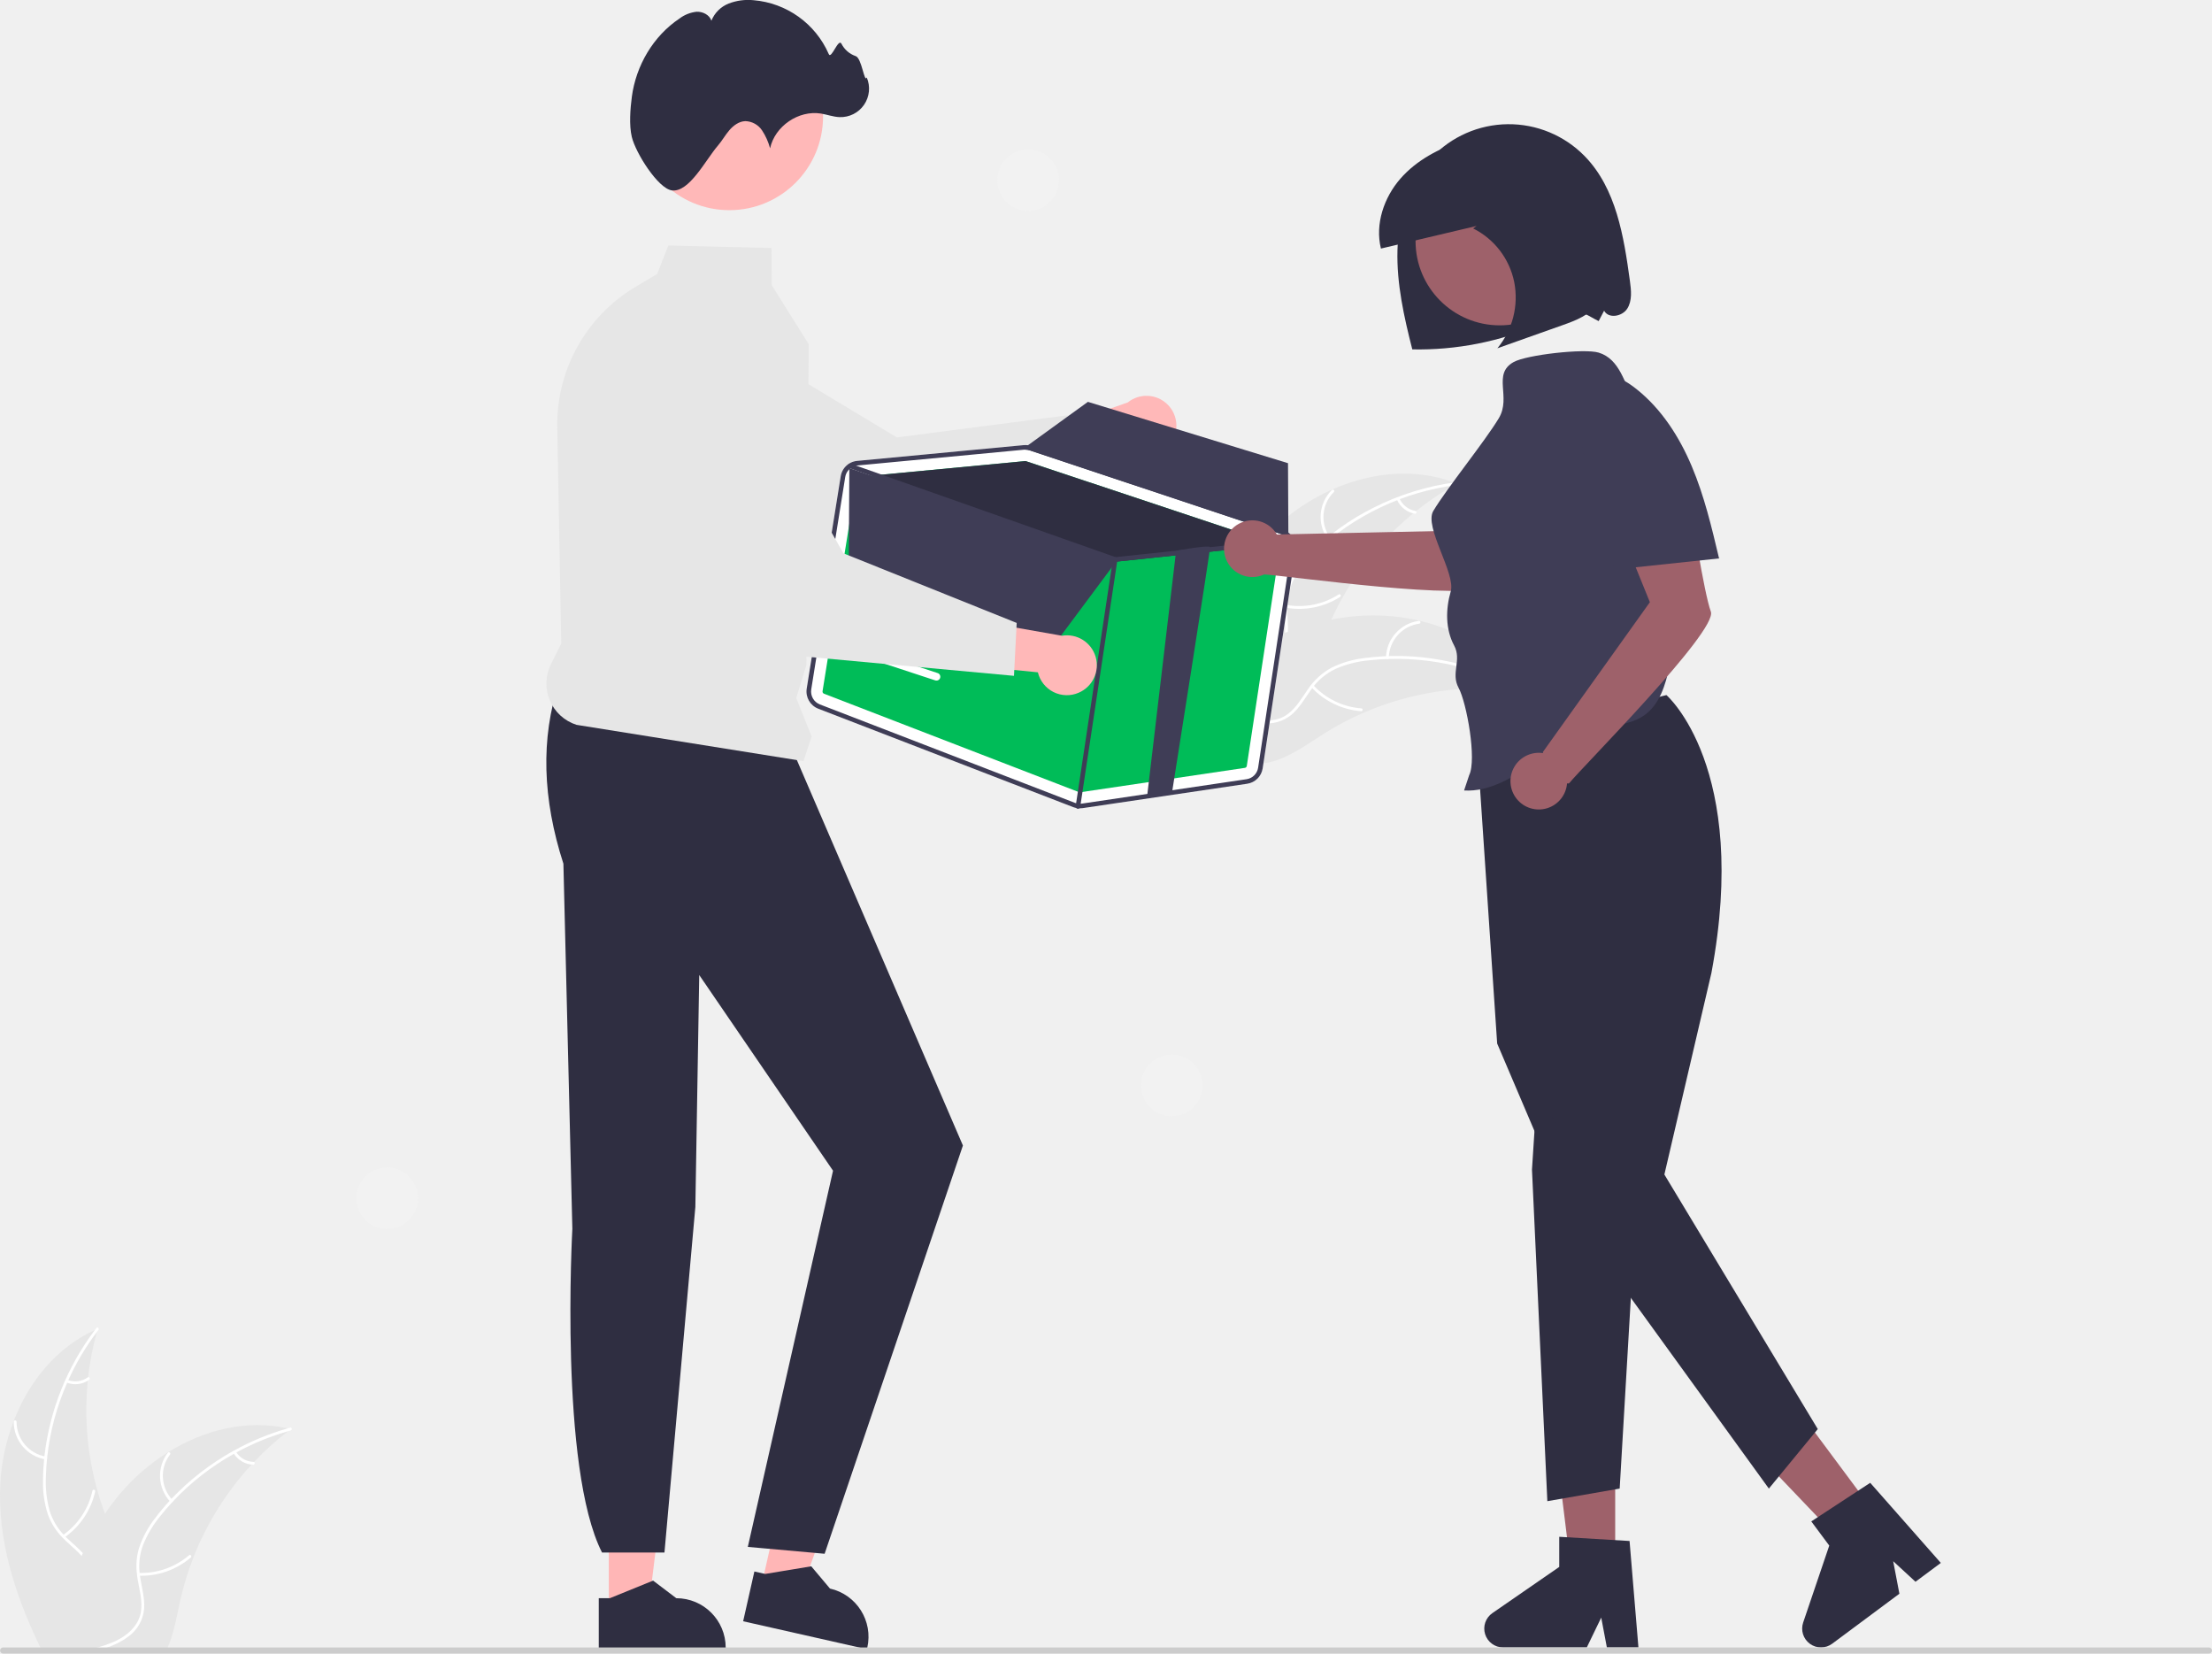
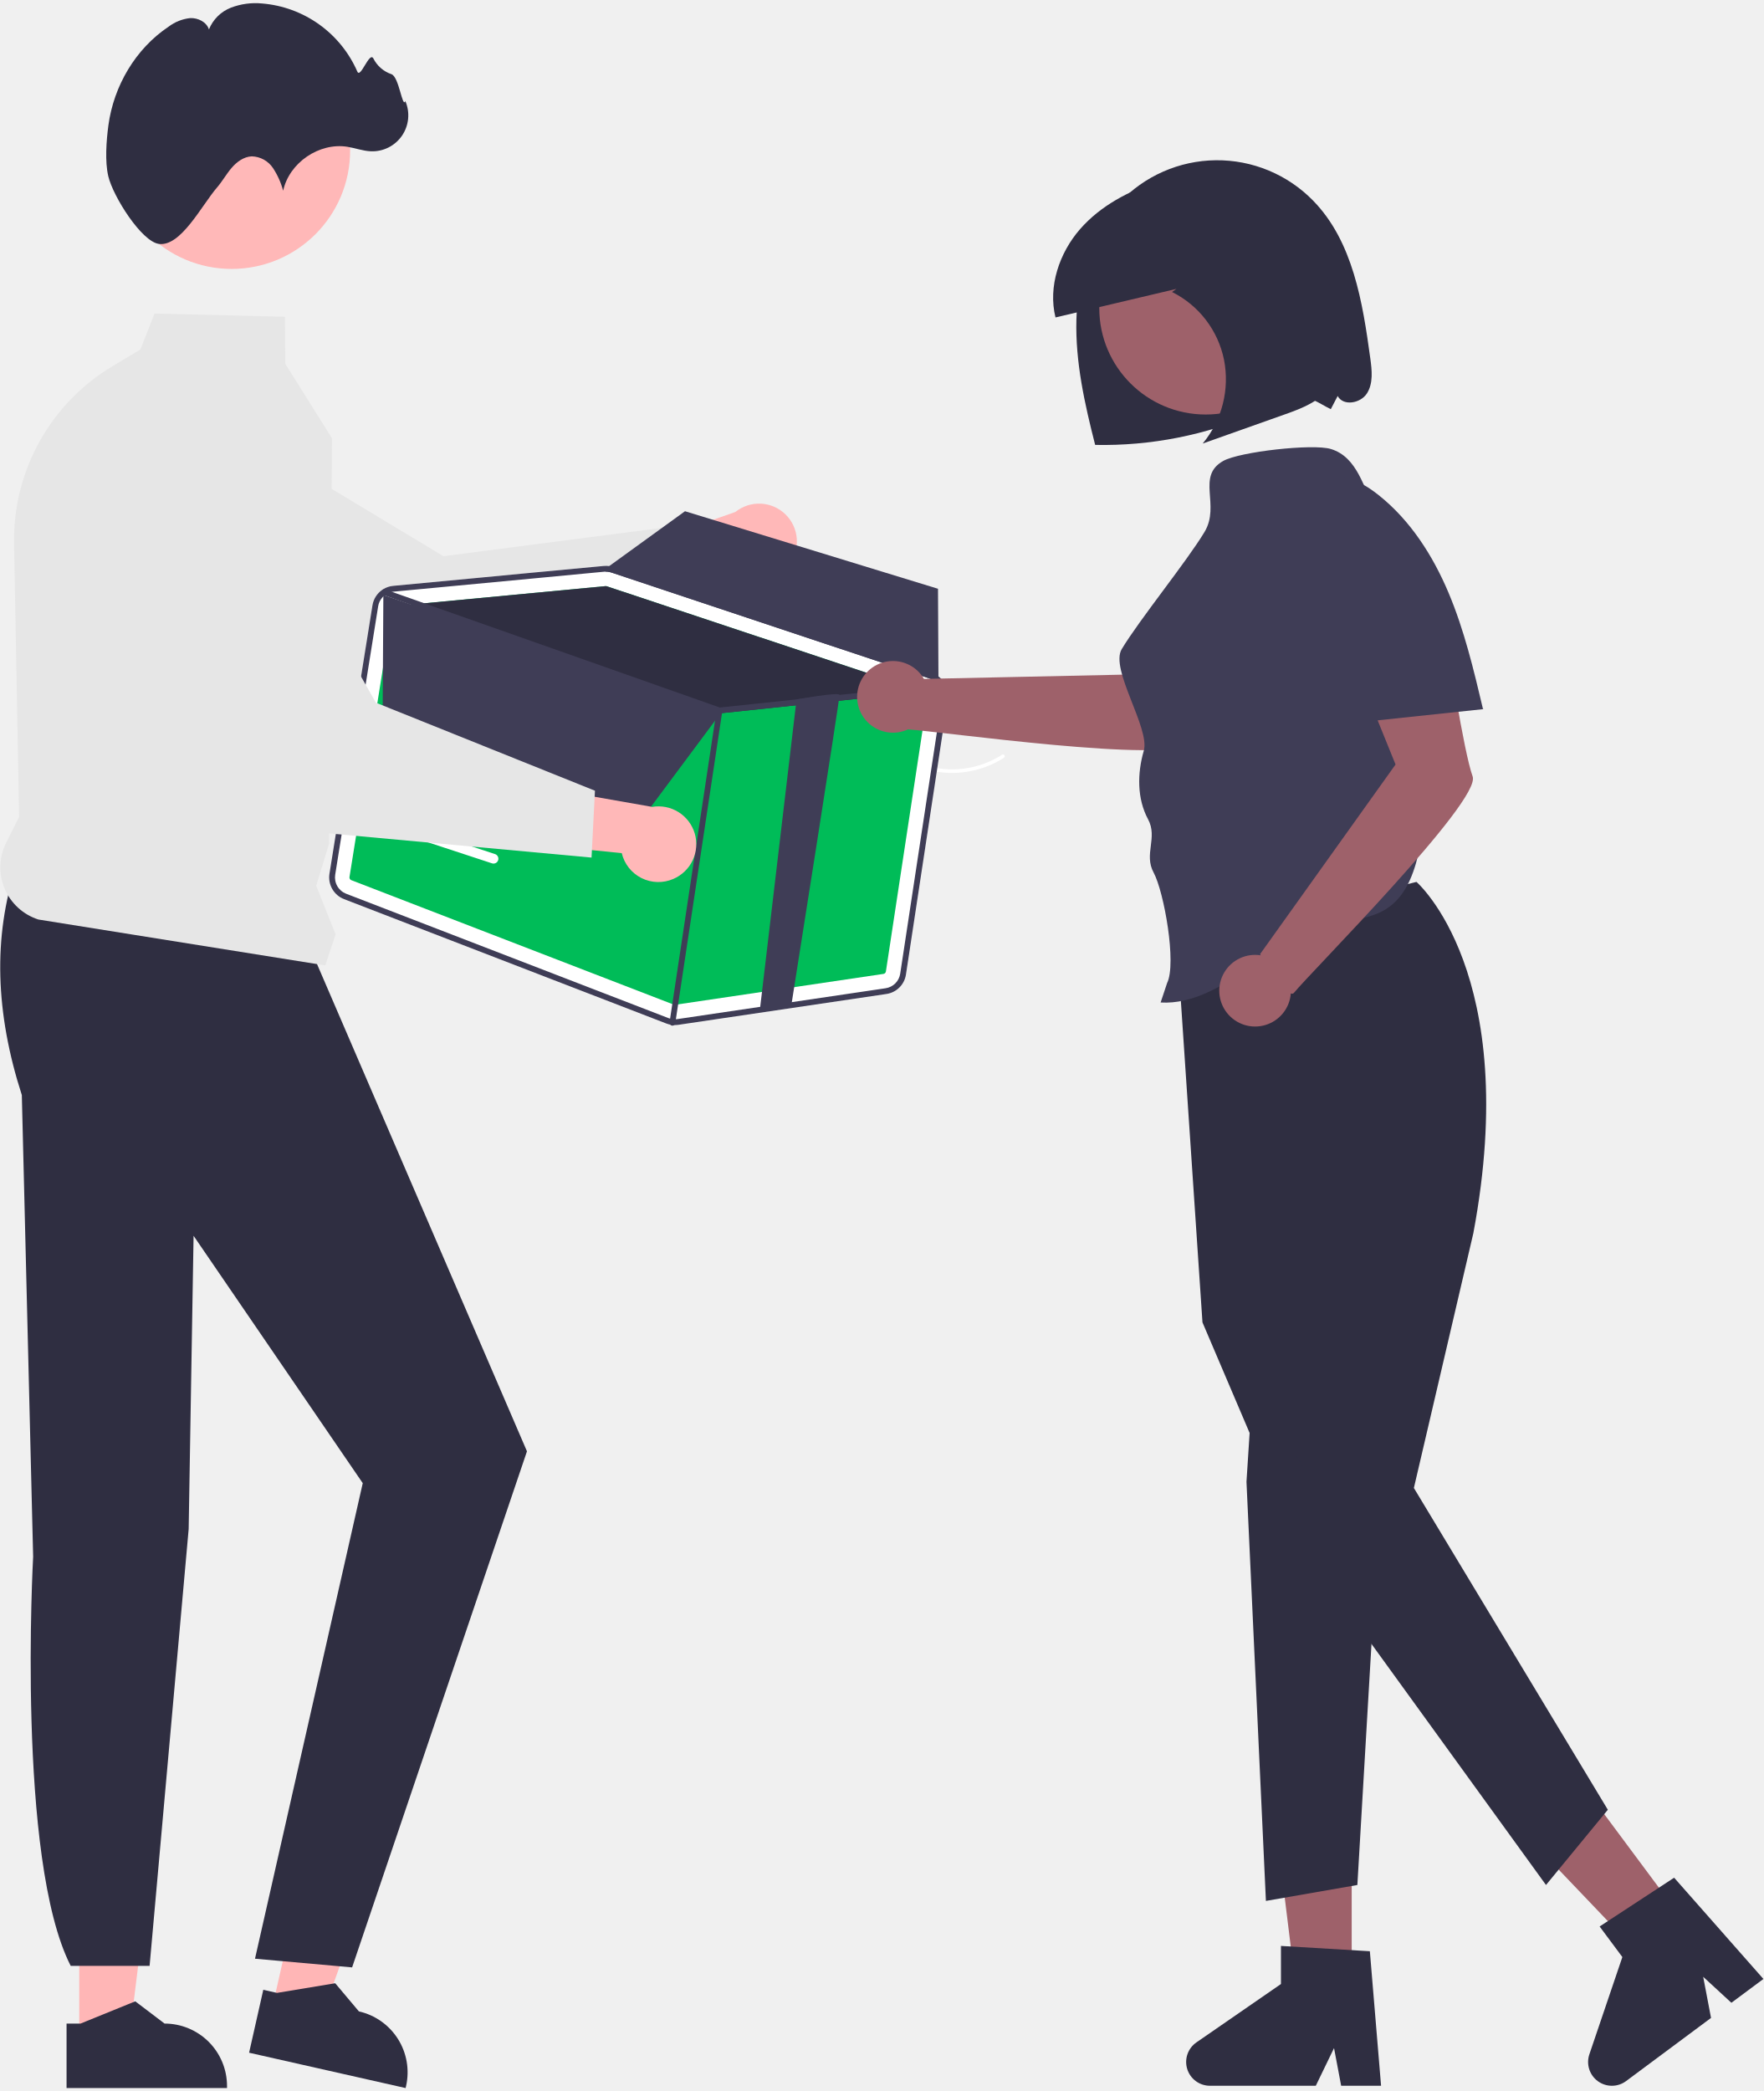
- <svg xmlns="http://www.w3.org/2000/svg" id="ebc7c95e-7bf0-45aa-b47d-6acc1baedf34" data-name="Layer 1" width="862.703" height="644.786" viewBox="0 0 862.703 644.786">
-   <polygon points="629.943 612.644 612.777 612.644 604.608 546.435 629.943 546.435 629.943 612.644" fill="#9e616a" />
-   <path d="M807.651,769.992H795.341l-2.197-11.622-5.628,11.622H754.867A7.339,7.339,0,0,1,750.697,756.614l26.072-18.007v-11.749l27.424,1.637Z" transform="translate(-168.6484 -127.607)" fill="#2f2e41" />
-   <polygon points="731.923 590.981 718.148 601.224 672.085 552.969 692.415 537.851 731.923 590.981" fill="#9e616a" />
-   <path d="M925.588,737.048,915.71,744.393l-8.698-8.015,2.419,12.684-26.199,19.482a7.339,7.339,0,0,1-11.33-8.247l10.177-30.007-7.011-9.428,22.983-15.051Z" transform="translate(-168.6484 -127.607)" fill="#2f2e41" />
-   <path d="M818.576,398.647s32.569,28.138,17.542,108.352l-18.345,78.597,59.829,99.256-19.077,23.208-77.78-107.433-28.185-66.114L744.652,416.843Z" transform="translate(-168.6484 -127.607)" fill="#2f2e41" />
-   <polygon points="599.447 425.746 597.488 456.084 603.483 585.365 631.692 580.452 637.083 488.406 599.447 425.746" fill="#2f2e41" />
-   <polygon points="237.445 628.211 252.796 628.21 260.098 569.001 237.443 569.002 237.445 628.211" fill="#ffb6b6" />
-   <path d="M402.178,750.806l4.321-0,16.869-6.86,9.041,6.859H432.41A19.266,19.266,0,0,1,451.675,770.07v.626l-49.497.002Z" transform="translate(-168.6484 -127.607)" fill="#2f2e41" />
-   <polygon points="296.932 618.538 311.905 621.918 332.071 565.772 309.972 560.782 296.932 618.538" fill="#ffb6b6" />
-   <path d="M462.865,740.393l4.215.952,17.966-2.976,7.308,8.682.001 0a19.266,19.266,0,0,1,14.549,23.036l-.138.611L458.484,759.797Z" transform="translate(-168.6484 -127.607)" fill="#2f2e41" />
-   <path d="M386.652,393.843c-7.197,21.706-6.436,45.268,1.73,70.556l3.491,142.378S386.671,700.146,403.454,733.002h24.34l12.051-134.751,1.513-90.446,52.182,76.306L460.305,730.799l29.957,2.678,53.934-159.191L477.652,419.843Z" transform="translate(-168.6484 -127.607)" fill="#2f2e41" />
-   <path d="M667.346,332.015c18.617-16.777,46.309-25.212,69.537-15.805a115.466,115.466,0,0,0-51.888,59.935c-3.698,9.838-6.786,21.166-15.882,26.433-5.659,3.278-12.7,3.438-19.046,1.856-6.346-1.582-12.162-4.754-17.899-7.894l-1.632-.037C637.864,372.537,648.729,348.791,667.346,332.015Z" transform="translate(-168.6484 -127.607)" fill="#e6e6e6" />
-   <path d="M736.753,316.719A98.692,98.692,0,0,0,681.847,342.65a42.5,42.5,0,0,0-8.345,10.377,24.376,24.376,0,0,0-2.818,12.516c.101,4.058.673,8.198-.214,12.21a14.925,14.925,0,0,1-7.425,9.689c-4.546,2.613-9.759,3.437-14.886,4.065-5.692.698-11.615,1.332-16.542,4.525-.597.387-1.162-.562-.566-.948,8.572-5.555,19.42-3.534,28.637-7.241,4.301-1.73,8.107-4.766,9.454-9.357,1.178-4.015.591-8.284.454-12.392a26.011,26.011,0,0,1,2.299-12.34,39.29,39.29,0,0,1,7.916-10.659,95.749,95.749,0,0,1,24.333-17.42A100.443,100.443,0,0,1,736.743,315.615c.703-.091.709,1.015.01,1.105Z" transform="translate(-168.6484 -127.607)" fill="#fff" />
-   <path d="M686.447,337.791a14.807,14.807,0,0,1,1.632-19.104c.506-.499,1.305.265.798.764a13.711,13.711,0,0,0-1.482,17.774c.415.577-.536,1.14-.948.566Z" transform="translate(-168.6484 -127.607)" fill="#fff" />
-   <path d="M670.362,363.491a28.539,28.539,0,0,0,20.394-4.083c.598-.385,1.164.564.566.948a29.685,29.685,0,0,1-21.23,4.206c-.701-.126-.427-1.197.27-1.071Z" transform="translate(-168.6484 -127.607)" fill="#fff" />
-   <path d="M714.447,321.948a8.381,8.381,0,0,0,6.269,4.894c.702.117.427,1.188-.27,1.071a9.392,9.392,0,0,1-6.947-5.399.571.571,0,0,1,.191-.757.555.555,0,0,1,.757.191Z" transform="translate(-168.6484 -127.607)" fill="#fff" />
-   <path d="M762.461,397.115c-.44-.061-.881-.122-1.328-.176a110.379,110.379,0,0,0-17.882-.908c-.462.007-.931.021-1.392.041a116.365,116.365,0,0,0-41.75,9.61,113.005,113.005,0,0,0-15.163,8.056c-6.688,4.234-13.602,9.358-21.078,11.085a19.386,19.386,0,0,1-2.362.421l-30.889-26.745c-.04-.096-.086-.185-.126-.282l-1.282-1.011c.239-.176.49-.353.729-.528.138-.102.283-.199.421-.301.094-.066.189-.133.27-.198.031-.022.063-.044.088-.059.081-.065.164-.117.239-.176q2.103-1.49,4.235-2.955c.006-.007.006-.007.019-.008a166.157,166.157,0,0,1,34.601-18.599c.367-.139.739-.285,1.12-.411a107.831,107.831,0,0,1,16.939-4.767,95.329,95.329,0,0,1,9.553-1.334,79.272,79.272,0,0,1,24.723,1.752c16.143,3.743,30.91,12.608,39.656,26.433C762.027,396.406,762.244,396.754,762.461,397.115Z" transform="translate(-168.6484 -127.607)" fill="#e6e6e6" />
-   <path d="M762.052,397.446a98.692,98.692,0,0,0-59.452-12.353A42.5,42.5,0,0,0,689.69,388.354a24.376,24.376,0,0,0-9.785,8.297c-2.363,3.301-4.398,6.951-7.522,9.62a14.925,14.925,0,0,1-11.761,3.266c-5.203-.651-9.862-3.132-14.333-5.717-4.965-2.87-10.076-5.93-15.932-6.347-.71-.051-.59-1.149.119-1.098,10.189.726,17.633,8.871,27.225,11.46,4.476,1.208,9.343,1.075,13.182-1.779,3.358-2.496,5.459-6.258,7.823-9.621a26.011,26.011,0,0,1,9.265-8.469,39.29,39.29,0,0,1,12.738-3.745,95.749,95.749,0,0,1,29.917.742,100.443,100.443,0,0,1,32.085,11.596c.616.351-.045,1.237-.657.888Z" transform="translate(-168.6484 -127.607)" fill="#fff" />
-   <path d="M709.199,383.983a14.807,14.807,0,0,1,12.805-14.271c.705-.093.883.997.177,1.091a13.711,13.711,0,0,0-11.884,13.299c-.016.711-1.114.588-1.098-.119Z" transform="translate(-168.6484 -127.607)" fill="#fff" />
-   <path d="M680.883,394.819a28.539,28.539,0,0,0,18.742,9.018c.709.053.59,1.151-.119,1.098a29.685,29.685,0,0,1-19.483-9.424c-.484-.523.38-1.212.861-.692Z" transform="translate(-168.6484 -127.607)" fill="#fff" />
-   <path d="M741.094,388.191a8.381,8.381,0,0,0,2.058,7.682c.49.516-.374,1.205-.861.692a9.392,9.392,0,0,1-2.296-8.493.571.571,0,0,1,.609-.49.555.555,0,0,1,.49.609Z" transform="translate(-168.6484 -127.607)" fill="#fff" />
-   <path d="M219.922,754.743c-1.45,5.44-5.26,9.97-9.86,13.27-.75.54-1.52,1.04-2.3,1.51-.24.14-.48.29-.73.42q-.405.24-.81.45h-21.63c-.39-.79-.77-1.59-1.15-2.38-9.27-19.48-15.78-40.5-14.67-61.91a79.254,79.254,0,0,1,5.17-24.25c5.94-15.47,16.78-28.86,31.69-35.6.37-.17.76-.34,1.14-.5-.12.43-.24.85-.36,1.28a110.785,110.785,0,0,0-3.38,17.59c-.06.46-.11.92-.15,1.39a116.054,116.054,0,0,0,3.72,42.69c.01.03.02.07.03.1q1.275,4.605,2.96,9.07c.88,2.35,1.83,4.67,2.87,6.95C216.802,734.393,222.622,744.593,219.922,754.743Z" transform="translate(-168.6484 -127.607)" fill="#e6e6e6" />
-   <path d="M207.042,646.203c-.21.28-.42.55-.63.83a98.129,98.129,0,0,0-11.12,18.76c-.16.33-.31.66-.44,1a97.814,97.814,0,0,0-7.82,29.24,1.49,1.49,0,0,0-.02.21c-.25,2.36-.4,4.74-.46,7.12a42.48,42.48,0,0,0,1.43,13.24,23.769,23.769,0,0,0,5.46,9.42c.25.27.5.54.77.8.2.21.42.42.63.62,2.02,1.93,4.23,3.72,6.13,5.79a21.432,21.432,0,0,1,2.35,3,14.904,14.904,0,0,1,1.6,12.1c-1.36,5.06-4.47,9.33-7.65,13.4-1.59,2.04-3.23,4.1-4.65,6.28-.52.78-1,1.57-1.44,2.38h-1.26c.42-.81.88-1.6,1.38-2.38,3.65-5.75,8.84-10.69,11.53-17.02,1.82-4.27,2.37-9.11.07-13.3a17.682,17.682,0,0,0-2.43-3.38c-1.83-2.07-4.02-3.84-6.01-5.71-.5-.47-.99-.95-1.46-1.45a24.964,24.964,0,0,1-5.64-8.9,39.23,39.23,0,0,1-1.94-13.13c0-2.84.15-5.7.43-8.54.03-.36.07-.73.11-1.1a100.767,100.767,0,0,1,19.67-49.23c.2-.28.41-.55.62-.82C206.682,644.873,207.472,645.653,207.042,646.203Z" transform="translate(-168.6484 -127.607)" fill="#fff" />
-   <path d="M186.365,696.678a14.807,14.807,0,0,1-12.354-14.663.553.553,0,0,1,1.105-.024,13.711,13.711,0,0,0,11.52,13.616c.701.114.427,1.185-.27,1.071Z" transform="translate(-168.6484 -127.607)" fill="#fff" />
-   <path d="M193.164,726.224a28.539,28.539,0,0,0,11.533-17.308c.151-.695,1.222-.424,1.071.27a29.685,29.685,0,0,1-12.038,17.986c-.585.406-1.148-.544-.566-.948Z" transform="translate(-168.6484 -127.607)" fill="#fff" />
-   <path d="M194.961,665.676a8.381,8.381,0,0,0,7.893-.972c.579-.414,1.142.538.566.948a9.392,9.392,0,0,1-8.73,1.094.571.571,0,0,1-.4-.671.555.555,0,0,1,.671-.4Z" transform="translate(-168.6484 -127.607)" fill="#fff" />
-   <path d="M282.062,684.873c-.35.27-.71.54-1.06.82a110.362,110.362,0,0,0-13.29,12c-.32.33-.64.67-.95,1.01l-.01.01a116.347,116.347,0,0,0-22.66,36.14l-.03.09c-.01.03-.02.05-.03.08a114.443,114.443,0,0,0-5.03,16.42c-1.22,5.46-2.22,11.31-4.13,16.57-.29.81-.61,1.61-.95,2.38h-44.46c.15-.79.31-1.59.47-2.38a160.302,160.302,0,0,1,10.54-33.7c.16-.36.32-.72.5-1.08a108.305,108.305,0,0,1,8.61-15.35.01.01,0,0,1,.01-.01,94.956,94.956,0,0,1,5.8-7.69,79.119,79.119,0,0,1,18.72-16.24c.04-.03.09-.05.13-.08,14.04-8.71,30.68-12.86,46.59-9.27h.01C281.252,684.683,281.652,684.773,282.062,684.873Z" transform="translate(-168.6484 -127.607)" fill="#e6e6e6" />
-   <path d="M282.012,685.403c-.34.09-.68.19-1.01.29a98.589,98.589,0,0,0-20.17,8.27c-.32.17-.64.35-.96.53a98.255,98.255,0,0,0-23.79,18.59.035.035,0,0,0-.01.02c-.08.08-.17.17-.24.25-1.6,1.72-3.14,3.51-4.6,5.35a42.769,42.769,0,0,0-6.82,11.43,23.674,23.674,0,0,0-1.31,10.81c.03.37.08.73.13,1.1.04.29.08.58.13.88.66,4.01,1.8,8.03,1.48,12.12a14.909,14.909,0,0,1-6.01,10.63,23.794,23.794,0,0,1-3.68,2.34,36.852,36.852,0,0,1-5.77,2.38h-3.93c.53-.15,1.05-.3,1.58-.45a48.212,48.212,0,0,0,5.53-1.93,26.912,26.912,0,0,0,3-1.48c4.02-2.31,7.37-5.85,8.07-10.58.61-4.14-.57-8.28-1.27-12.33-.12-.7-.23-1.39-.29-2.08a24.439,24.439,0,0,1,.85-10.46,39.062,39.062,0,0,1,6.36-11.66,83.355,83.355,0,0,1,5.48-6.55q.36-.405.75-.81a100.901,100.901,0,0,1,24.21-18.73h.01a99.288,99.288,0,0,1,21.1-8.74h.01c.33-.1.67-.2,1-.29C282.532,684.123,282.692,685.213,282.012,685.403Z" transform="translate(-168.6484 -127.607)" fill="#fff" />
-   <path d="M235.116,713.252a14.807,14.807,0,0,1-1.036-19.145c.432-.564,1.329.081.896.646A13.711,13.711,0,0,0,235.977,712.56c.491.514-.372,1.203-.861.692Z" transform="translate(-168.6484 -127.607)" fill="#fff" />
-   <path d="M222.755,740.937a28.539,28.539,0,0,0,19.629-6.876c.539-.464,1.231.397.692.861a29.685,29.685,0,0,1-20.441,7.113c-.712-.028-.589-1.126.119-1.098Z" transform="translate(-168.6484 -127.607)" fill="#fff" />
-   <path d="M260.644,693.674a8.381,8.381,0,0,0,6.888,3.977c.712.019.588,1.117-.119,1.098a9.392,9.392,0,0,1-7.629-4.382.571.571,0,0,1,.084-.776.555.555,0,0,1,.776.084Z" transform="translate(-168.6484 -127.607)" fill="#fff" />
-   <path d="M625.031,300.737a11.599,11.599,0,0,1-17.767.838l-37.8,16.44,3.682-21.102,35.331-12.377a11.662,11.662,0,0,1,16.554,16.201Z" transform="translate(-168.6484 -127.607)" fill="#ffb8b8" />
-   <path d="M599.806,307.325l-87.798,39.108-.188-.067-100.067-35.659a32.96,32.96,0,0,1-14.782-42.756h0a32.924,32.924,0,0,1,46.987-14.637l74.469,44.859,72.211-9.359Z" transform="translate(-168.6484 -127.607)" fill="#e6e6e6" />
-   <path d="M1031.352,771.203a1.187,1.187,0,0,1-1.19,1.19h-860.29a1.19,1.19,0,0,1,0-2.38h860.29A1.187,1.187,0,0,1,1031.352,771.203Z" transform="translate(-168.6484 -127.607)" fill="#ccc" />
-   <path d="M481.992,424.404l-88.506-14.157a16.893,16.893,0,0,1-9.956-23.646l4.014-8.028-1.559-84.347A62.482,62.482,0,0,1,416.322,239.572l8.631-5.161,4.362-11.077,40.22.981.117,14.527,14.404,22.968-0.0.095-.904,125.014-3.97,12.901,6.002,15.006Z" transform="translate(-168.6484 -127.607)" fill="#e6e6e6" />
-   <circle cx="284.459" cy="45.41" r="36.544" fill="#ffb8b8" />
-   <path d="M415.054,180.984c-1.09-4.592-.59-11.053.026-15.677,1.615-12.121,8.346-23.645,18.573-30.47a13.38,13.38,0,0,1,6.665-2.648c2.419-.101,5.042,1.194,5.785,3.499a11.993,11.993,0,0,1,6.766-6.709,21.136,21.136,0,0,1,9.631-1.297,35.197,35.197,0,0,1,29.363,20.989c.976,2.319,3.702-6.246,4.939-4.055a9.741,9.741,0,0,0,5.524,4.853c2.423.676,3.408,10.66,4.361,8.332a11.098,11.098,0,0,1-10.611,15.475c-2.466-.092-4.825-.999-7.262-1.39-8.715-1.396-17.96,4.923-19.823,13.551a23.987,23.987,0,0,0-3.156-7.021,8.119,8.119,0,0,0-6.513-3.579c-2.48.093-4.659,1.714-6.268,3.603s-2.817,4.093-4.438,5.972c-4.755,5.513-11.187,18.37-17.965,17.432C425.303,201.103,416.542,187.253,415.054,180.984Z" transform="translate(-168.6484 -127.607)" fill="#2f2e41" />
-   <path d="M674.012,342.148a7.133,7.133,0,0,0-4.807-7.854l-98.413-32.777a7.132,7.132,0,0,0-2.933-.337l-24.667,2.333-14.154,1.343-26.119,2.468a7.155,7.155,0,0,0-6.384,5.99l-13.261,82.838a7.186,7.186,0,0,0,4.484,7.796l99.44,38.384a6.947,6.947,0,0,0,1.446.388,7.136,7.136,0,0,0,2.176.016l64.255-9.523a7.121,7.121,0,0,0,6.023-5.999Z" transform="translate(-168.6484 -127.607)" fill="#fff" />
-   <path d="M490.013,398.11l99.44,38.382a.897.897,0,0,0,.457.054l64.247-9.522a.883.883,0,0,0,.755-.752l12.92-85.067a.905.905,0,0,0-.599-.982l-.662-.224-97.758-32.546a.678.678,0,0,0-.137-.033.887.887,0,0,0-.23-.012l-60.164,5.693-4.774.448a.903.903,0,0,0-.795.748l-13.259,82.834A.897.897,0,0,0,490.013,398.11Z" transform="translate(-168.6484 -127.607)" fill="#00bc58" />
-   <path d="M508.282,313.102l60.164-5.693a.887.887,0,0,1,.23.012.678.678,0,0,1,.137.033l97.758,32.546-25.787,2.73-9.65,1.017-27.46,2.901a1.939,1.939,0,0,1-.241-.003c-.049-.015-.098-.029-.156-.045Z" transform="translate(-168.6484 -127.607)" fill="#2f2e41" />
-   <path d="M487.758,403.952l99.44,38.382a6.722,6.722,0,0,0,1.45.38,7.224,7.224,0,0,0,2.177.027l64.247-9.522a7.135,7.135,0,0,0,6.028-6.004l12.91-85.068a7.19,7.19,0,0,0-.418-3.717c-.065-.157-.131-.314-.207-.462a6.99,6.99,0,0,0-2.264-2.698,7.138,7.138,0,0,0-1.916-.977l-.117-.041-98.292-32.738a8.955,8.955,0,0,0-1.227-.298,7.086,7.086,0,0,0-1.715-.033l-24.663,2.325-14.153,1.35L502.917,307.326a7.092,7.092,0,0,0-3.019.997,1.329,1.329,0,0,0-.202.121,1.192,1.192,0,0,0-.13.098,7.148,7.148,0,0,0-3.027,4.764l-13.27,82.843A7.194,7.194,0,0,0,487.758,403.952Zm10.542-90.357a5.3,5.3,0,0,1,1.27-2.671,4.651,4.651,0,0,1,.676-.659,5.317,5.317,0,0,1,2.324-1.084,4.059,4.059,0,0,1,.509-.072l43.985-4.155,20.965-1.995c.142-.017.273-.014.404-.022a5.007,5.007,0,0,1,.948.07,4.145,4.145,0,0,1,.845.201l98.408,32.779c.078.028.146.054.223.082a5.218,5.218,0,0,1,2.273,1.654,5.259,5.259,0,0,1,1.121,4.145l-12.921,85.077a5.349,5.349,0,0,1-4.509,4.502l-64.257,9.521a5.413,5.413,0,0,1-2.723-.31l-99.441-38.372a5.402,5.402,0,0,1-3.359-5.846Z" transform="translate(-168.6484 -127.607)" fill="#3f3d56" />
-   <path d="M499.352,308.994a.877.877,0,0,1,.268-.386,1.051,1.051,0,0,1,.129-.088c.042-.016.084-.042.126-.058a.873.873,0,0,1,.624-.011l2.07.73,101.116,35.669,23.665-2.5,13.243-1.397,28.029-2.967,2.506-.263.487-.054a.904.904,0,0,1,.952.654.739.739,0,0,1,.026.143.893.893,0,0,1-.55.922.988.988,0,0,1-.248.067l-3.409.357-27.603,2.918-9.65,1.017-27.46,2.901a1.939,1.939,0,0,1-.241-.003c-.049-.015-.098-.029-.156-.045L500.245,310.265l-.35-.124a.67.67,0,0,1-.219-.121A.91.91,0,0,1,499.352,308.994Z" transform="translate(-168.6484 -127.607)" fill="#3f3d56" />
-   <path d="M588.919,442.975a.894.894,0,0,1-.743-1.016l14.517-96.334a.894.894,0,0,1,1.017-.751l.008.001a.894.894,0,0,1,.743,1.016l-14.517,96.334a.894.894,0,0,1-1.017.751Z" transform="translate(-168.6484 -127.607)" fill="#3f3d56" />
-   <path d="M625.716,436.863l-9.655,1.019,11.293-95.535s12.895-2.335,13.24-1.398C640.806,341.508,625.808,436.251,625.716,436.863Z" transform="translate(-168.6484 -127.607)" fill="#3f3d56" />
-   <polygon points="331.25 182.533 330.99 226.1 408.116 255.488 435.813 218.284 331.25 182.533" fill="#3f3d56" />
-   <path d="M671.131,337.725a5.301,5.301,0,0,0-2.497-1.737l-98.406-32.778a5.106,5.106,0,0,0-.848-.207,5.009,5.009,0,0,0-.951-.071l.16-.997.985-.713,23.368-16.919,78.041,23.917.135,27.052Z" transform="translate(-168.6484 -127.607)" fill="#3f3d56" />
-   <path d="M503.829,380.08a1.513,1.513,0,0,1,.326.068l30.194,9.917a1.5,1.5,0,0,1-.936,2.851l-30.194-9.917a1.5,1.5,0,0,1,.61-2.919Z" transform="translate(-168.6484 -127.607)" fill="#fff" />
-   <circle cx="457.003" cy="423.236" r="12" fill="#f2f2f2" />
-   <circle cx="151.003" cy="467.236" r="12" fill="#f2f2f2" />
-   <circle cx="401.003" cy="70.236" r="12" fill="#f2f2f2" />
-   <path d="M589.34,397.729A11.599,11.599,0,0,1,573.433,389.771L532.421,385.628l13.53-16.606,36.871,6.481a11.662,11.662,0,0,1,6.518,22.226Z" transform="translate(-168.6484 -127.607)" fill="#ffb8b8" />
-   <path d="M564.115,391.141l-95.708-8.818-.131-.151L398.425,302.135a32.96,32.96,0,0,1,8.013-44.523h0a32.924,32.924,0,0,1,48.144,10.209l43.022,75.544,67.565,27.147Z" transform="translate(-168.6484 -127.607)" fill="#e6e6e6" />
-   <path d="M804.339,237.224c-2.377-17.434-5.358-36.152-17.654-48.737a41.35,41.35,0,0,0-59.744.618c-8.951,9.549-12.904,22.957-13.265,36.04s2.552,26.021,5.784,38.703a119.29,119.29,0,0,0,49.786-9.799c3.926-1.704,7.789-3.631,11.937-4.686,4.148-1.056,7.105,1.601,10.963,3.453l2.118-4.055c1.734,3.227,7.102,2.27,9.05-.832C805.26,244.826,804.834,240.853,804.339,237.224Z" transform="translate(-168.6484 -127.607)" fill="#2f2e41" />
-   <path d="M736.532,334.532l-69.876,1.494a11.055,11.055,0,1,0-4.94,15.574c9.268.527,81.772,10.817,86.097,4.185,4.39-6.731,27.824-30.486,27.824-30.486l-18.013-25.644Z" transform="translate(-168.6484 -127.607)" fill="#9e616a" />
-   <circle cx="584.911" cy="94.035" r="32.83" fill="#9e616a" />
-   <path d="M599.361,299.184" transform="translate(-168.6484 -127.607)" fill="#00bc58" />
-   <path d="M806.142,284.811c-3.869-7.7-5.749-17.212-13.997-19.708-5.57-1.686-28.097.84-33.173,3.686-8.444,4.733-.792,13.602-5.773,21.902-5.415,9.023-20.132,27.13-25.547,36.152-3.723,6.203,8.817,24.409,6.804,31.358-2.013,6.948-2.11,14.747,1.32,21.117,3.069,5.701-1.371,10.745,1.715,16.437,3.21,5.92,7.148,28.053,4.161,34.088l-2,6c19.847,1.166,36.535-22.544,56.258-25.042,4.899-.62,9.986-1.431,14.023-4.274,5.946-4.189,8.297-11.789,9.766-18.913A159.326,159.326,0,0,0,806.142,284.811Z" transform="translate(-168.6484 -127.607)" fill="#3f3d56" />
-   <path d="M835.898,366.112c-2.764-7.546-7.769-40.537-7.769-40.537l-31.324-.918,15.314,37.772-41.79,58.503s.077.129.218.358a11.052,11.052,0,1,0,9.27,11.745.763.763,0,0,0,.958-.164C785.425,427.035,838.662,373.658,835.898,366.112Z" transform="translate(-168.6484 -127.607)" fill="#9e616a" />
-   <path d="M839.083,345.277c-2.875-12.135-5.772-24.335-10.619-35.826s-11.787-22.343-21.547-30.105c-3.12-2.482-6.609-4.672-10.521-5.444-3.911-.772-8.32.092-11.067,2.981-4.396,4.624-3.073,12.045-1.461,18.218Q791,322.402,798.131,349.703q20.594-2.183,41.188-4.366Z" transform="translate(-168.6484 -127.607)" fill="#3f3d56" />
-   <path d="M793.787,226.196c-1.209-7.942-2.472-15.95-5.312-23.429-2.84-7.478-7.419-14.482-13.986-18.719-10.399-6.707-23.862-5.414-35.521-1.555-9.016,2.984-17.818,7.519-24.176,14.809-6.358,7.291-9.93,17.694-7.564,27.227q18.655-4.407,37.309-8.815l-1.361.962a30.038,30.038,0,0,1,16.031,20.893,31.122,31.122,0,0,1-6.566,25.848q12.722-4.513,25.445-9.026c5.235-1.857,10.838-3.997,13.943-8.76C795.627,240.107,794.791,232.787,793.787,226.196Z" transform="translate(-168.6484 -127.607)" fill="#2f2e41" />
+ <svg xmlns="http://www.w3.org/2000/svg" width="544" height="645" viewBox="0 0 544 645" fill="none">
+   <path d="M416.943 613.644H399.777L391.608 547.435H416.943V613.644Z" fill="#9E616A" />
+   <path d="M426.003 643.385H413.693L411.495 631.763L405.868 643.385H373.219C371.654 643.385 370.13 642.885 368.869 641.958C367.609 641.03 366.678 639.724 366.212 638.23C365.746 636.736 365.77 635.132 366.281 633.653C366.791 632.173 367.761 630.896 369.049 630.006L395.121 612V600.25L422.545 601.887L426.003 643.385Z" fill="#2F2E41" />
+   <path d="M518.923 591.981L505.148 602.224L459.085 553.969L479.415 538.851L518.923 591.981Z" fill="#9E616A" />
+   <path d="M543.94 610.441L534.062 617.786L525.363 609.771L527.783 622.456L501.583 641.938C500.328 642.872 498.806 643.38 497.241 643.388C495.676 643.396 494.15 642.903 492.884 641.982C491.619 641.061 490.681 639.76 490.208 638.268C489.735 636.776 489.751 635.172 490.254 633.69L500.431 603.683L493.42 594.255L516.403 579.204L543.94 610.441Z" fill="#2F2E41" />
+   <path d="M436.927 272.04C436.927 272.04 469.496 300.178 454.469 380.392L436.124 458.989L495.953 558.245L476.877 581.452L399.097 474.019L370.912 407.905L363.003 290.236L436.927 272.04Z" fill="#2F2E41" />
+   <path d="M386.447 426.746L384.488 457.084L390.483 586.365L418.692 581.452L424.083 489.406L386.447 426.746Z" fill="#2F2E41" />
+   <path d="M24.445 629.211L39.796 629.21L47.098 570.001L24.443 570.002L24.445 629.211Z" fill="#FFB6B6" />
+   <path d="M20.53 624.199L24.85 624.199L41.719 617.339L50.76 624.198H50.762C55.871 624.198 60.771 626.228 64.384 629.841C67.997 633.454 70.027 638.354 70.027 643.463V644.089L20.53 644.091L20.53 624.199Z" fill="#2F2E41" />
+   <path d="M83.932 619.538L98.905 622.918L119.071 566.772L96.972 561.782L83.932 619.538Z" fill="#FFB6B6" />
+   <path d="M81.216 613.786L85.431 614.738L103.397 611.762L110.705 620.444L110.706 620.445C115.69 621.57 120.022 624.63 122.751 628.95C125.479 633.269 126.38 638.496 125.255 643.48L125.117 644.091L76.835 633.19L81.216 613.786Z" fill="#2F2E41" />
+   <path d="M5.003 267.236C-2.194 288.942 -1.433 312.504 6.733 337.792L10.224 480.17C10.224 480.17 5.023 573.539 21.806 606.395H46.146L58.197 471.643L59.71 381.198L111.893 457.503L78.656 604.192L108.613 606.87L162.547 447.679L96.003 293.236L5.003 267.236Z" fill="#2F2E41" />
+   <path d="M288.714 236.884C295.783 238.137 303.065 236.679 309.108 232.801C309.706 232.416 310.271 233.365 309.674 233.749C303.379 237.773 295.797 239.275 288.444 237.955C287.743 237.829 288.017 236.759 288.714 236.884V236.884Z" fill="white" />
+   <path d="M359.445 261.584C359.126 262.935 359.146 264.344 359.505 265.685C359.865 267.025 360.551 268.256 361.504 269.266C361.994 269.782 361.13 270.471 360.643 269.958C359.596 268.838 358.839 267.478 358.439 265.997C358.039 264.517 358.007 262.96 358.347 261.465C358.368 261.321 358.442 261.191 358.555 261.1C358.668 261.009 358.811 260.964 358.956 260.975C359.101 260.992 359.234 261.065 359.326 261.179C359.417 261.293 359.46 261.438 359.445 261.584V261.584Z" fill="white" />
+   <path d="M243.382 174.13C242.356 175.48 241.046 176.588 239.545 177.377C238.044 178.166 236.388 178.616 234.695 178.696C233.001 178.776 231.31 178.484 229.741 177.839C228.173 177.195 226.764 176.215 225.616 174.967L187.815 191.407L191.497 170.306L226.829 157.929C229.052 156.138 231.855 155.225 234.707 155.363C237.559 155.501 240.261 156.68 242.301 158.677C244.342 160.674 245.579 163.35 245.778 166.198C245.977 169.046 245.125 171.868 243.382 174.13V174.13Z" fill="#FFB8B8" />
+   <path d="M218.157 180.718L130.36 219.827L130.171 219.759L30.104 184.1C22.651 180.205 16.968 173.607 14.22 165.659C11.472 157.71 11.867 149.012 15.323 141.345V141.345C17.238 137.108 20.03 133.326 23.513 130.246C26.995 127.166 31.091 124.859 35.53 123.477C39.969 122.094 44.65 121.667 49.266 122.224C53.882 122.781 58.327 124.309 62.31 126.708L136.778 171.567L208.99 162.208L218.157 180.718Z" fill="#E6E6E6" />
+   <path d="M100.344 297.796L11.838 283.64C9.516 282.896 7.384 281.659 5.586 280.014C3.787 278.368 2.367 276.353 1.421 274.107C0.475 271.86 0.027 269.436 0.106 267C0.186 264.564 0.792 262.174 1.882 259.994L5.896 251.965L4.337 167.619C4.149 156.647 6.854 145.82 12.179 136.226C17.505 126.631 25.263 118.609 34.673 112.965L43.304 107.804L47.666 96.728L87.886 97.709L88.003 112.236L102.407 135.204L102.407 135.299L101.503 260.313L97.533 273.215L103.535 288.22L100.344 297.796Z" fill="#E6E6E6" />
+   <path d="M71.459 82.954C91.642 82.954 108.003 66.593 108.003 46.41C108.003 26.227 91.642 9.866 71.459 9.866C51.276 9.866 34.915 26.227 34.915 46.41C34.915 66.593 51.276 82.954 71.459 82.954Z" fill="#FFB8B8" />
+   <path d="M33.406 54.377C32.316 49.785 32.816 43.323 33.432 38.7C35.047 26.578 41.778 15.055 52.005 8.229C53.944 6.756 56.249 5.84 58.67 5.581C61.089 5.48 63.712 6.775 64.454 9.08C65.064 7.558 65.979 6.178 67.142 5.024C68.306 3.87 69.694 2.967 71.22 2.371C74.286 1.196 77.583 0.752 80.851 1.073C87.184 1.595 93.258 3.822 98.427 7.518C103.597 11.213 107.67 16.239 110.214 22.063C111.19 24.381 113.916 15.816 115.153 18.007C116.289 20.285 118.272 22.027 120.677 22.861C123.1 23.537 124.084 33.521 125.038 31.193C125.778 32.913 126.07 34.793 125.888 36.657C125.706 38.521 125.055 40.309 123.996 41.854C122.937 43.398 121.504 44.65 119.831 45.492C118.158 46.333 116.299 46.738 114.427 46.668C111.961 46.576 109.603 45.669 107.165 45.278C98.45 43.882 89.205 50.201 87.342 58.829C86.675 56.334 85.61 53.963 84.187 51.808C83.464 50.736 82.496 49.852 81.364 49.229C80.231 48.607 78.966 48.264 77.674 48.229C75.194 48.322 73.014 49.943 71.406 51.832C69.797 53.721 68.588 55.925 66.968 57.804C62.212 63.317 55.78 76.174 49.003 75.236C43.655 74.496 34.894 60.646 33.406 54.377Z" fill="#2F2E41" />
+   <path d="M292.364 215.541C292.62 213.875 292.277 212.172 291.398 210.734C290.518 209.296 289.157 208.217 287.557 207.687L189.144 174.91C188.2 174.594 187.201 174.479 186.211 174.573L161.544 176.906L147.39 178.248L121.271 180.717C119.694 180.867 118.212 181.537 117.057 182.621C115.902 183.705 115.139 185.142 114.888 186.706L101.627 269.544C101.376 271.16 101.683 272.813 102.498 274.23C103.314 275.647 104.588 276.744 106.111 277.34L205.551 315.724C206.018 315.905 206.503 316.036 206.998 316.113C207.718 316.229 208.452 316.235 209.173 316.129L273.429 306.606C274.944 306.386 276.349 305.684 277.434 304.603C278.519 303.523 279.226 302.121 279.452 300.606L292.364 215.541Z" fill="white" />
+   <path d="M108.365 271.503L207.805 309.886C207.95 309.943 208.108 309.961 208.262 309.939L272.509 300.417C272.7 300.391 272.876 300.303 273.013 300.168C273.149 300.032 273.237 299.856 273.264 299.665L286.184 214.599C286.213 214.391 286.17 214.179 286.06 214C285.951 213.821 285.783 213.686 285.585 213.617L284.923 213.393L187.165 180.847C187.121 180.831 187.075 180.82 187.028 180.814C186.952 180.8 186.875 180.796 186.798 180.802L126.634 186.495L121.859 186.943C121.663 186.964 121.48 187.049 121.336 187.184C121.193 187.319 121.097 187.497 121.065 187.691L107.806 270.525C107.773 270.728 107.811 270.935 107.913 271.113C108.015 271.291 108.174 271.429 108.365 271.503V271.503Z" fill="#00BC58" />
+   <path d="M126.634 186.495L186.798 180.802C186.875 180.796 186.952 180.8 187.028 180.814C187.075 180.82 187.121 180.831 187.165 180.847L284.923 213.393L259.136 216.123L249.486 217.139L222.025 220.041C221.945 220.045 221.865 220.044 221.785 220.038C221.736 220.023 221.687 220.008 221.628 219.993L126.634 186.495Z" fill="#2F2E41" />
+   <path d="M106.109 277.345L205.549 315.727C206.017 315.908 206.504 316.035 207 316.107C207.72 316.226 208.454 316.235 209.177 316.134L273.424 306.612C274.94 306.391 276.345 305.688 277.431 304.607C278.517 303.526 279.225 302.124 279.452 300.608L292.362 215.54C292.553 214.286 292.409 213.004 291.944 211.824C291.879 211.667 291.813 211.51 291.737 211.362C291.225 210.284 290.446 209.356 289.473 208.664C288.888 208.244 288.242 207.915 287.557 207.688L287.441 207.647L189.149 174.909C188.748 174.781 188.337 174.681 187.922 174.611C187.354 174.53 186.778 174.519 186.207 174.578L161.544 176.902L147.392 178.252L121.269 180.719C120.2 180.819 119.168 181.16 118.25 181.716C118.179 181.751 118.111 181.791 118.048 181.838C118.002 181.867 117.959 181.9 117.918 181.936C117.116 182.483 116.435 183.187 115.914 184.006C115.394 184.825 115.046 185.741 114.891 186.699L101.621 269.543C101.37 271.16 101.678 272.814 102.494 274.233C103.31 275.651 104.585 276.749 106.109 277.345V277.345ZM116.651 186.988C116.813 185.995 117.253 185.069 117.921 184.317C118.124 184.075 118.35 183.854 118.597 183.658C119.272 183.113 120.069 182.741 120.921 182.574C121.089 182.539 121.259 182.515 121.43 182.502L165.414 178.347L186.379 176.352C186.521 176.335 186.652 176.338 186.783 176.33C187.1 176.324 187.418 176.347 187.731 176.401C188.019 176.438 188.302 176.506 188.575 176.602L286.984 209.381C287.062 209.408 287.129 209.435 287.207 209.462C288.102 209.795 288.888 210.367 289.48 211.116C289.948 211.689 290.29 212.355 290.483 213.069C290.676 213.784 290.716 214.531 290.601 215.262L277.68 300.338C277.511 301.473 276.981 302.523 276.169 303.334C275.357 304.144 274.306 304.672 273.172 304.84L208.914 314.361C207.995 314.493 207.058 314.386 206.192 314.051L106.751 275.678C105.611 275.229 104.658 274.406 104.047 273.344C103.437 272.282 103.206 271.043 103.391 269.832L116.651 186.988Z" fill="#3F3D56" />
+   <path d="M117.704 182.387C117.756 182.237 117.849 182.103 117.972 182.001C118.013 181.969 118.056 181.939 118.101 181.913C118.142 181.897 118.185 181.871 118.227 181.855C118.426 181.774 118.649 181.771 118.851 181.844L120.921 182.574L222.036 218.244L245.701 215.743L258.944 214.346L286.974 211.379L289.48 211.116L289.967 211.062C290.177 211.043 290.388 211.098 290.561 211.217C290.735 211.337 290.862 211.513 290.92 211.716C290.933 211.763 290.942 211.811 290.946 211.859C290.967 212.052 290.924 212.246 290.825 212.412C290.726 212.578 290.575 212.708 290.396 212.781C290.317 212.814 290.233 212.836 290.148 212.848L286.739 213.205L259.136 216.123L249.486 217.139L222.025 220.041C221.945 220.045 221.865 220.044 221.785 220.038C221.736 220.023 221.687 220.008 221.628 219.993L118.597 183.658L118.247 183.534C118.167 183.508 118.093 183.467 118.028 183.413C117.872 183.298 117.756 183.137 117.698 182.953C117.64 182.769 117.642 182.571 117.704 182.387Z" fill="#3F3D56" />
+   <path d="M207.271 316.368C207.038 316.33 206.829 316.203 206.69 316.012C206.551 315.822 206.493 315.585 206.528 315.352L221.045 219.018C221.08 218.783 221.207 218.573 221.398 218.432C221.589 218.291 221.828 218.232 222.062 218.267L222.07 218.268C222.303 218.306 222.511 218.433 222.65 218.623C222.789 218.814 222.848 219.051 222.813 219.284L208.296 315.618C208.26 315.853 208.133 316.063 207.943 316.204C207.752 316.345 207.513 316.404 207.279 316.369L207.271 316.368Z" fill="#3F3D56" />
+   <path d="M244.068 310.256L234.413 311.275L245.706 215.741C245.706 215.741 258.601 213.406 258.946 214.342C259.158 214.901 244.16 309.644 244.068 310.256Z" fill="#3F3D56" />
+   <path d="M118.25 183.533L117.99 227.1L195.116 256.488L222.813 219.284L118.25 183.533Z" fill="#3F3D56" />
+   <path d="M289.483 211.118C288.838 210.307 287.97 209.704 286.986 209.381L188.58 176.603C188.304 176.51 188.02 176.441 187.732 176.397C187.418 176.343 187.1 176.319 186.782 176.326L186.941 175.328L187.926 174.615L211.295 157.696L289.335 181.613L289.471 208.665L289.483 211.118Z" fill="#3F3D56" />
+   <path d="M122.181 253.473C122.291 253.483 122.401 253.506 122.507 253.541L152.7 263.458C153.078 263.582 153.392 263.851 153.571 264.206C153.751 264.561 153.782 264.973 153.658 265.351C153.534 265.729 153.265 266.042 152.91 266.222C152.555 266.401 152.143 266.433 151.765 266.309L121.571 256.392C121.221 256.277 120.925 256.036 120.74 255.717C120.556 255.397 120.495 255.021 120.571 254.66C120.646 254.298 120.852 253.978 121.149 253.759C121.446 253.54 121.813 253.438 122.181 253.473H122.181Z" fill="white" />
+   <path d="M207.692 271.121C206.137 271.797 204.452 272.124 202.757 272.078C201.062 272.032 199.397 271.615 197.881 270.857C196.364 270.098 195.032 269.016 193.979 267.687C192.926 266.358 192.177 264.814 191.785 263.164L150.773 259.021L164.303 242.415L201.174 248.895C203.989 248.42 206.881 248.995 209.301 250.509C211.721 252.024 213.502 254.374 214.305 257.113C215.109 259.853 214.879 262.792 213.66 265.374C212.441 267.956 210.318 270.001 207.692 271.121V271.121Z" fill="#FFB8B8" />
+   <path d="M182.467 264.534L86.758 255.715L86.627 255.565L16.776 175.528C12.179 168.485 10.448 159.952 11.938 151.674C13.428 143.397 18.025 136.003 24.789 131.005V131.005C28.532 128.246 32.816 126.312 37.36 125.328C41.904 124.345 46.605 124.335 51.153 125.3C55.701 126.264 59.994 128.181 63.748 130.924C67.501 133.667 70.632 137.174 72.933 141.214L115.955 216.758L183.521 243.905L182.467 264.534Z" fill="#E6E6E6" />
+   <path d="M422.69 110.617C420.313 93.183 417.332 74.465 405.036 61.88C401.134 57.887 396.465 54.725 391.308 52.585C386.151 50.445 380.615 49.372 375.032 49.43C369.449 49.487 363.936 50.675 358.825 52.921C353.714 55.167 349.11 58.425 345.292 62.498C336.341 72.047 332.389 85.455 332.027 98.538C331.665 111.621 334.579 124.559 337.811 137.241C354.917 137.583 371.897 134.241 387.597 127.442C391.523 125.738 395.386 123.812 399.534 122.756C403.682 121.7 406.639 124.357 410.497 126.209L412.615 122.154C414.349 125.38 419.717 124.424 421.665 121.321C423.612 118.219 423.185 114.246 422.69 110.617Z" fill="#2F2E41" />
+   <path d="M354.884 207.925L285.008 209.42C283.935 207.565 282.346 206.062 280.434 205.093C278.522 204.125 276.37 203.733 274.24 203.966C272.11 204.198 270.093 205.045 268.435 206.402C266.777 207.76 265.549 209.57 264.901 211.613C264.254 213.655 264.213 215.842 264.786 217.907C265.358 219.973 266.518 221.827 268.125 223.244C269.732 224.662 271.716 225.582 273.837 225.893C275.957 226.203 278.122 225.891 280.068 224.994C289.335 225.52 361.84 235.811 366.165 229.179C370.556 222.448 393.99 198.693 393.99 198.693L375.977 173.049L354.884 207.925Z" fill="#9E616A" />
+   <path d="M371.911 127.865C390.043 127.865 404.741 113.167 404.741 95.035C404.741 76.904 390.043 62.205 371.911 62.205C353.779 62.205 339.081 76.904 339.081 95.035C339.081 113.167 353.779 127.865 371.911 127.865Z" fill="#9E616A" />
+   <path d="M424.494 158.204C420.625 150.504 418.745 140.992 410.497 138.495C404.927 136.81 382.4 139.336 377.324 142.181C368.88 146.915 376.532 155.784 371.55 164.084C366.135 173.106 351.418 191.213 346.003 200.236C342.28 206.439 354.82 224.645 352.807 231.594C350.795 238.542 350.698 246.341 354.127 252.711C357.196 258.413 352.755 263.456 355.842 269.148C359.052 275.068 362.991 297.201 360.003 303.236L358.003 309.236C377.85 310.402 394.538 286.692 414.261 284.194C419.16 283.574 424.247 282.763 428.284 279.92C434.23 275.731 436.581 268.131 438.05 261.007C445.121 226.186 440.349 190.001 424.494 158.204V158.204Z" fill="#3F3D56" />
+   <path d="M454.25 239.505C451.485 231.96 446.48 198.969 446.48 198.969L415.156 198.05L430.471 235.822L388.68 294.325C388.68 294.325 388.758 294.454 388.899 294.683C386.701 294.33 384.449 294.649 382.436 295.598C380.423 296.547 378.743 298.081 377.617 300C376.49 301.919 375.969 304.133 376.122 306.353C376.274 308.573 377.093 310.696 378.472 312.442C379.851 314.189 381.725 315.479 383.848 316.143C385.972 316.808 388.247 316.815 390.375 316.165C392.504 315.516 394.386 314.238 395.777 312.501C397.167 310.763 398.001 308.647 398.168 306.428C398.322 306.516 398.502 306.548 398.677 306.518C398.852 306.488 399.011 306.398 399.126 306.263C403.776 300.428 457.014 247.051 454.25 239.505Z" fill="#9E616A" />
+   <path d="M457.434 218.67C454.559 206.536 451.663 194.335 446.815 182.845C441.968 171.355 435.029 160.502 425.269 152.739C422.148 150.257 418.66 148.067 414.748 147.295C410.836 146.524 406.428 147.387 403.681 150.277C399.285 154.9 400.608 162.322 402.22 168.495C406.974 186.695 411.729 204.895 416.483 223.096C430.212 221.641 443.942 220.185 457.671 218.73L457.434 218.67Z" fill="#3F3D56" />
+   <path d="M412.139 99.589C410.93 91.647 409.667 83.638 406.826 76.16C403.986 68.682 399.408 61.678 392.84 57.441C382.441 50.734 368.978 52.028 357.319 55.886C348.303 58.87 339.502 63.405 333.143 70.695C326.785 77.986 323.214 88.389 325.579 97.922C338.016 94.984 350.452 92.046 362.888 89.107L361.527 90.069C365.61 92.105 369.176 95.045 371.954 98.665C374.731 102.285 376.648 106.491 377.557 110.962C378.447 115.488 378.319 120.154 377.184 124.625C376.048 129.095 373.933 133.257 370.992 136.81C379.474 133.801 387.955 130.792 396.437 127.783C401.672 125.926 407.275 123.786 410.38 119.023C413.979 113.5 413.143 106.18 412.139 99.589Z" fill="#2F2E41" />
</svg>
